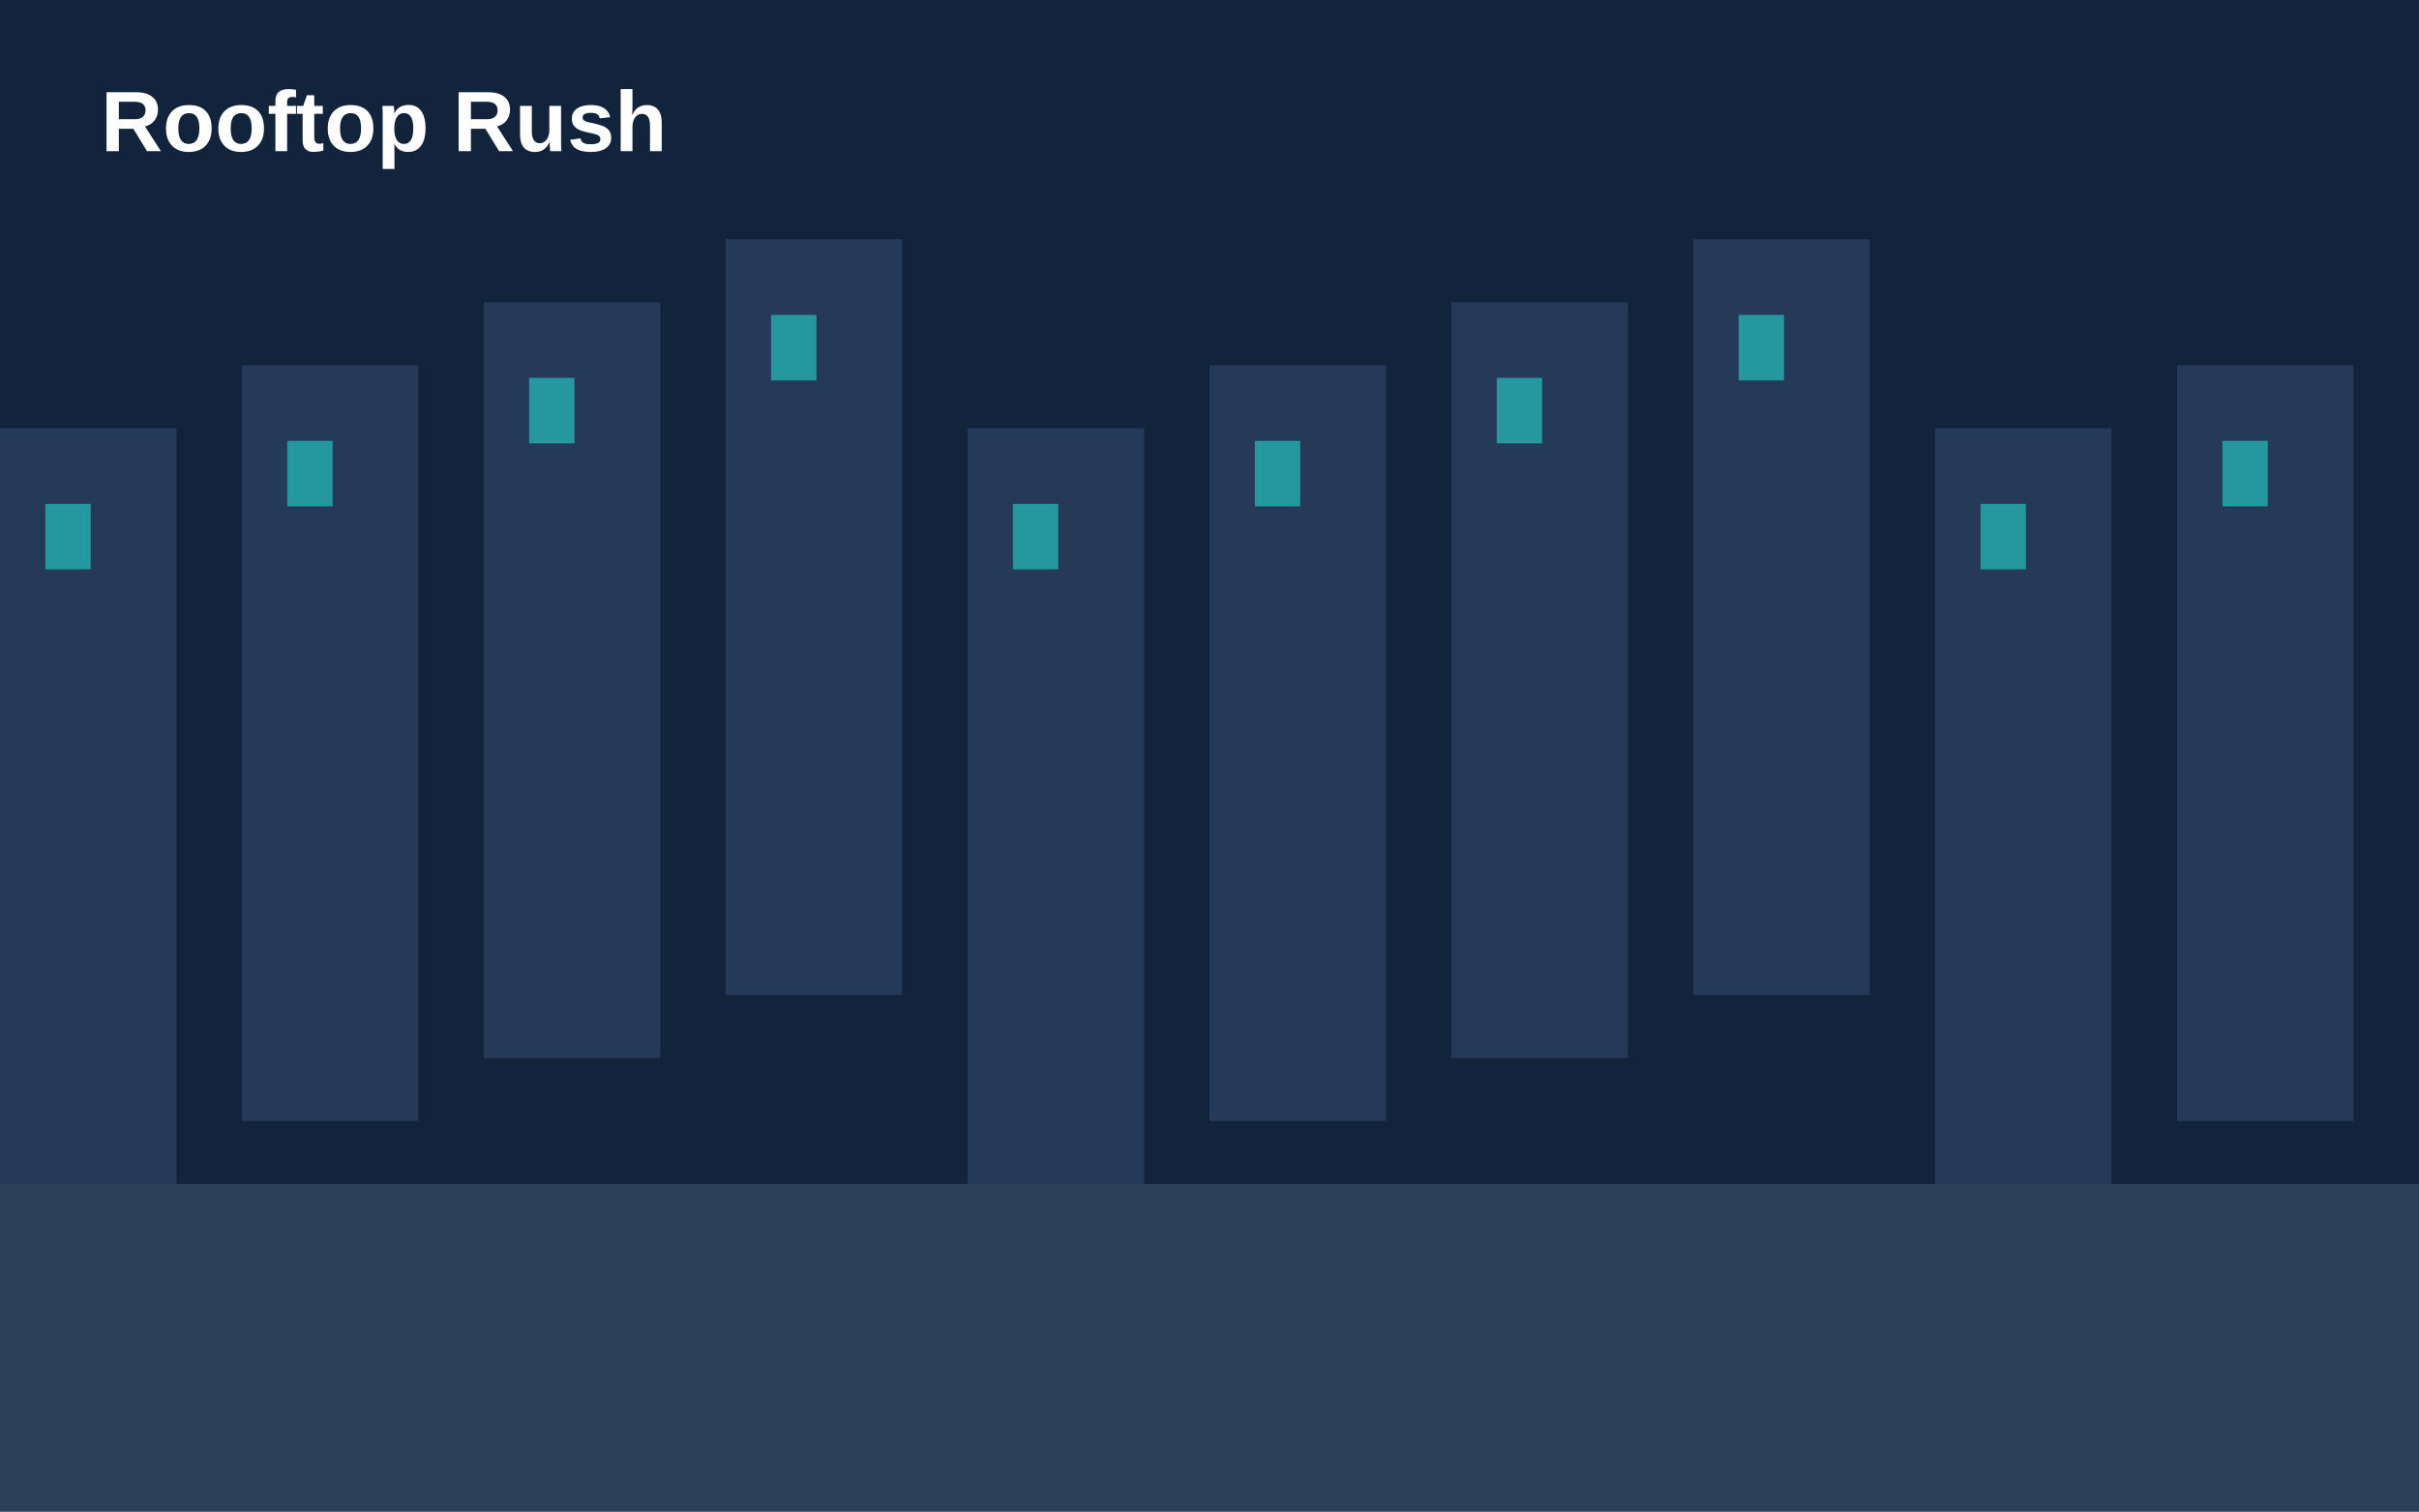
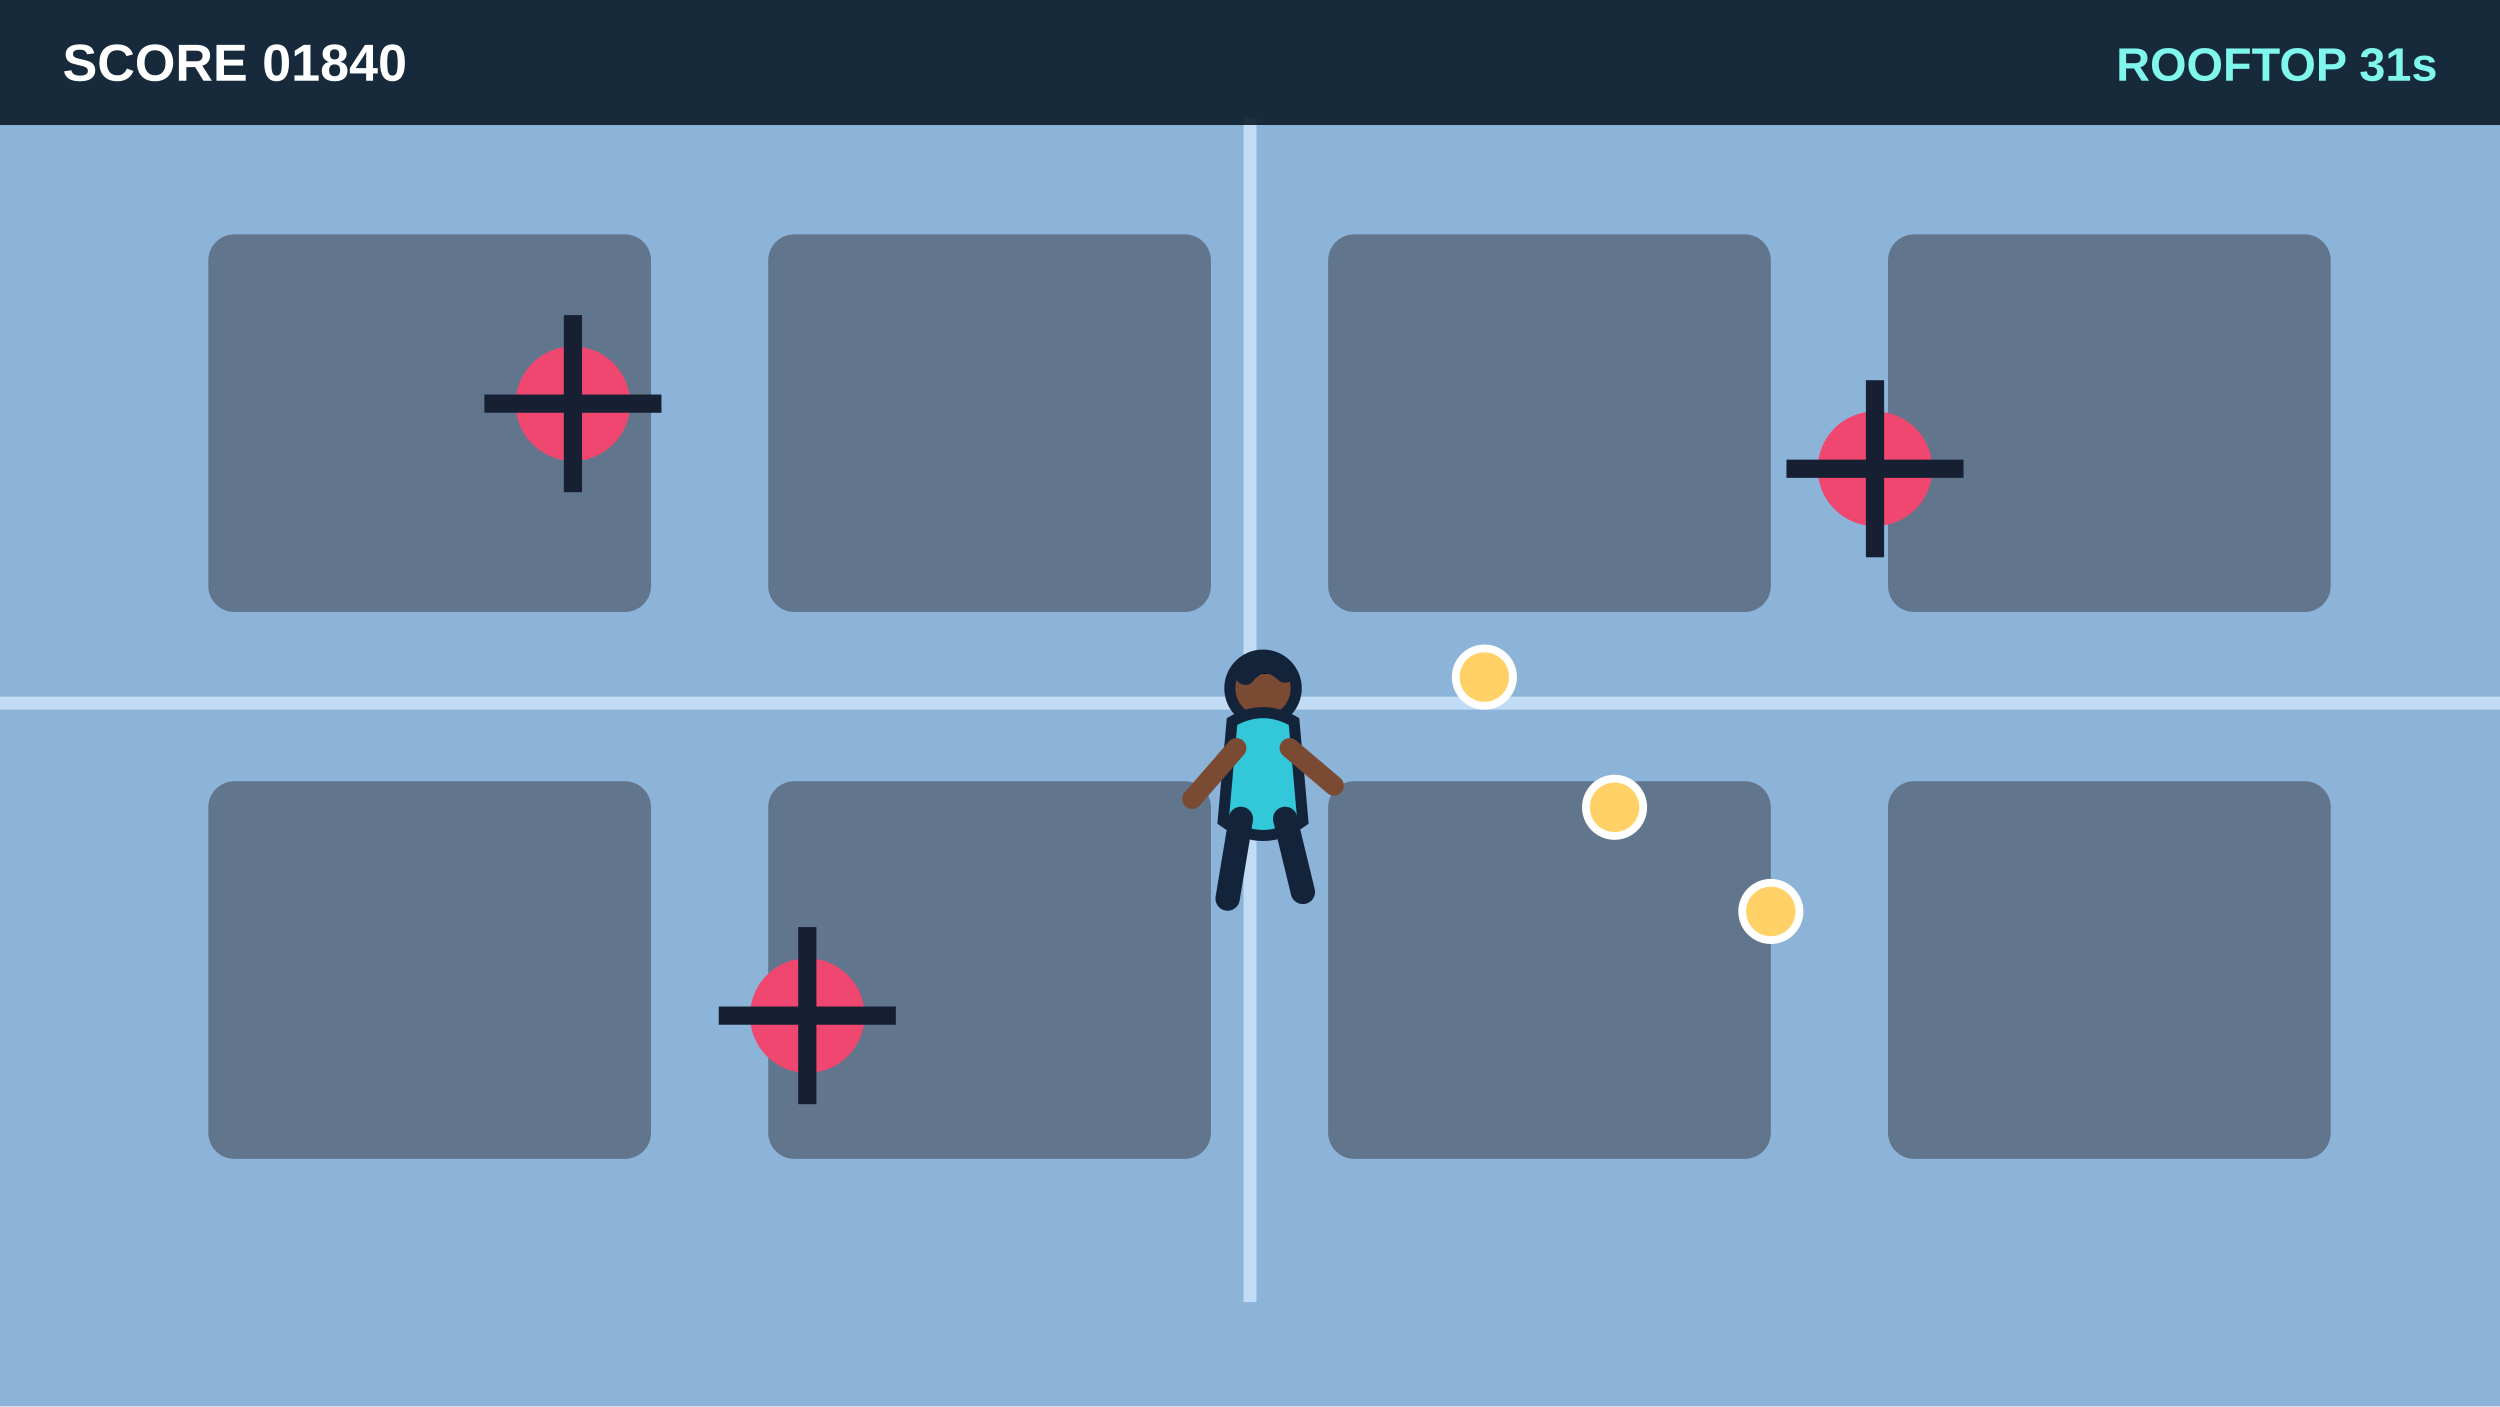
- <svg xmlns="http://www.w3.org/2000/svg" viewBox="0 0 960 600">
-   <rect width="960" height="600" fill="#12233c" />
-   <g fill="#243a58">
-     <rect x="0" y="170" width="70" height="300" />
-     <rect x="96" y="145" width="70" height="300" />
-     <rect x="192" y="120" width="70" height="300" />
-     <rect x="288" y="95" width="70" height="300" />
-     <rect x="384" y="170" width="70" height="300" />
-     <rect x="480" y="145" width="70" height="300" />
-     <rect x="576" y="120" width="70" height="300" />
-     <rect x="672" y="95" width="70" height="300" />
-     <rect x="768" y="170" width="70" height="300" />
-     <rect x="864" y="145" width="70" height="300" />
+ <svg xmlns="http://www.w3.org/2000/svg" width="960" height="540" viewBox="0 0 960 540">
+   <defs>
+     <linearGradient id="sky" x2="0" y2="1">
+       <stop stop-color="#75d7ff" />
+       <stop offset="1" stop-color="#7967d8" />
+     </linearGradient>
+     <filter id="glow">
+       <feGaussianBlur stdDeviation="7" result="b" />
+       <feMerge>
+         <feMergeNode in="b" />
+         <feMergeNode in="SourceGraphic" />
+       </feMerge>
+     </filter>
+   </defs>
+   <rect width="960" height="540" fill="#8cb4d9" />
+   <g fill="#61758c">
+     <rect x="80" y="90" width="170" height="145" rx="10" />
+     <rect x="295" y="90" width="170" height="145" rx="10" />
+     <rect x="510" y="90" width="170" height="145" rx="10" />
+     <rect x="725" y="90" width="170" height="145" rx="10" />
+     <rect x="80" y="300" width="170" height="145" rx="10" />
+     <rect x="295" y="300" width="170" height="145" rx="10" />
+     <rect x="510" y="300" width="170" height="145" rx="10" />
+     <rect x="725" y="300" width="170" height="145" rx="10" />
  </g>
-   <g fill="#24c9c5" opacity=".65">
-     <rect x="18" y="200" width="18" height="26" />
-     <rect x="114" y="175" width="18" height="26" />
-     <rect x="210" y="150" width="18" height="26" />
-     <rect x="306" y="125" width="18" height="26" />
-     <rect x="402" y="200" width="18" height="26" />
-     <rect x="498" y="175" width="18" height="26" />
-     <rect x="594" y="150" width="18" height="26" />
-     <rect x="690" y="125" width="18" height="26" />
-     <rect x="786" y="200" width="18" height="26" />
-     <rect x="882" y="175" width="18" height="26" />
+   <g stroke="#d7ecff" stroke-width="5" opacity=".7">
+     <path d="M0 270H960" />
+     <path d="M480 45V500" />
  </g>
-   <rect y="470" width="960" height="130" fill="#2d405a" />
-   <text x="40" y="60" font-family="Arial" font-size="34" font-weight="700" fill="#fff">Rooftop Rush</text>
+   <g transform="translate(220 155)">
+     <circle r="22" fill="#ef476f" />
+     <path d="M-34 0H34M0-34V34" stroke="#172033" stroke-width="7" />
+   </g>
+   <g transform="translate(720 180)">
+     <circle r="22" fill="#ef476f" />
+     <path d="M-34 0H34M0-34V34" stroke="#172033" stroke-width="7" />
+   </g>
+   <g transform="translate(310 390)">
+     <circle r="22" fill="#ef476f" />
+     <path d="M-34 0H34M0-34V34" stroke="#172033" stroke-width="7" />
+   </g>
+   <g transform="translate(485 300) scale(0.85 0.85)">
+     <circle cx="0" cy="-42" r="15" fill="#7a4a32" stroke="#13233a" stroke-width="5" />
+     <path d="M-14 -27 Q0 -35 14 -27 L18 18 Q0 31 -18 18Z" fill="#32c7d9" stroke="#13233a" stroke-width="5" />
+     <path d="M-10 17 L-16 53 M10 17 L18 50" stroke="#13233a" stroke-width="11" stroke-linecap="round" />
+     <path d="M-12 -15 L-32 8 M12 -15 L32 2" stroke="#7a4a32" stroke-width="9" stroke-linecap="round" />
+     <path d="M-8 -48 Q0 -58 10 -49" stroke="#13233a" stroke-width="9" stroke-linecap="round" />
+   </g>
+   <circle cx="570" cy="260" r="11" fill="#ffd166" stroke="#fff" stroke-width="3" />
+   <circle cx="620" cy="310" r="11" fill="#ffd166" stroke="#fff" stroke-width="3" />
+   <circle cx="680" cy="350" r="11" fill="#ffd166" stroke="#fff" stroke-width="3" />
+   <rect x="0" y="0" width="960" height="48" fill="#071825" opacity=".88" />
+   <text x="24" y="31" fill="white" font-family="Arial" font-weight="700" font-size="20">SCORE 01840</text>
+   <text x="936" y="31" fill="#7ff7ed" font-family="Arial" font-weight="700" font-size="18" text-anchor="end">ROOFTOP 31s</text>
</svg>
